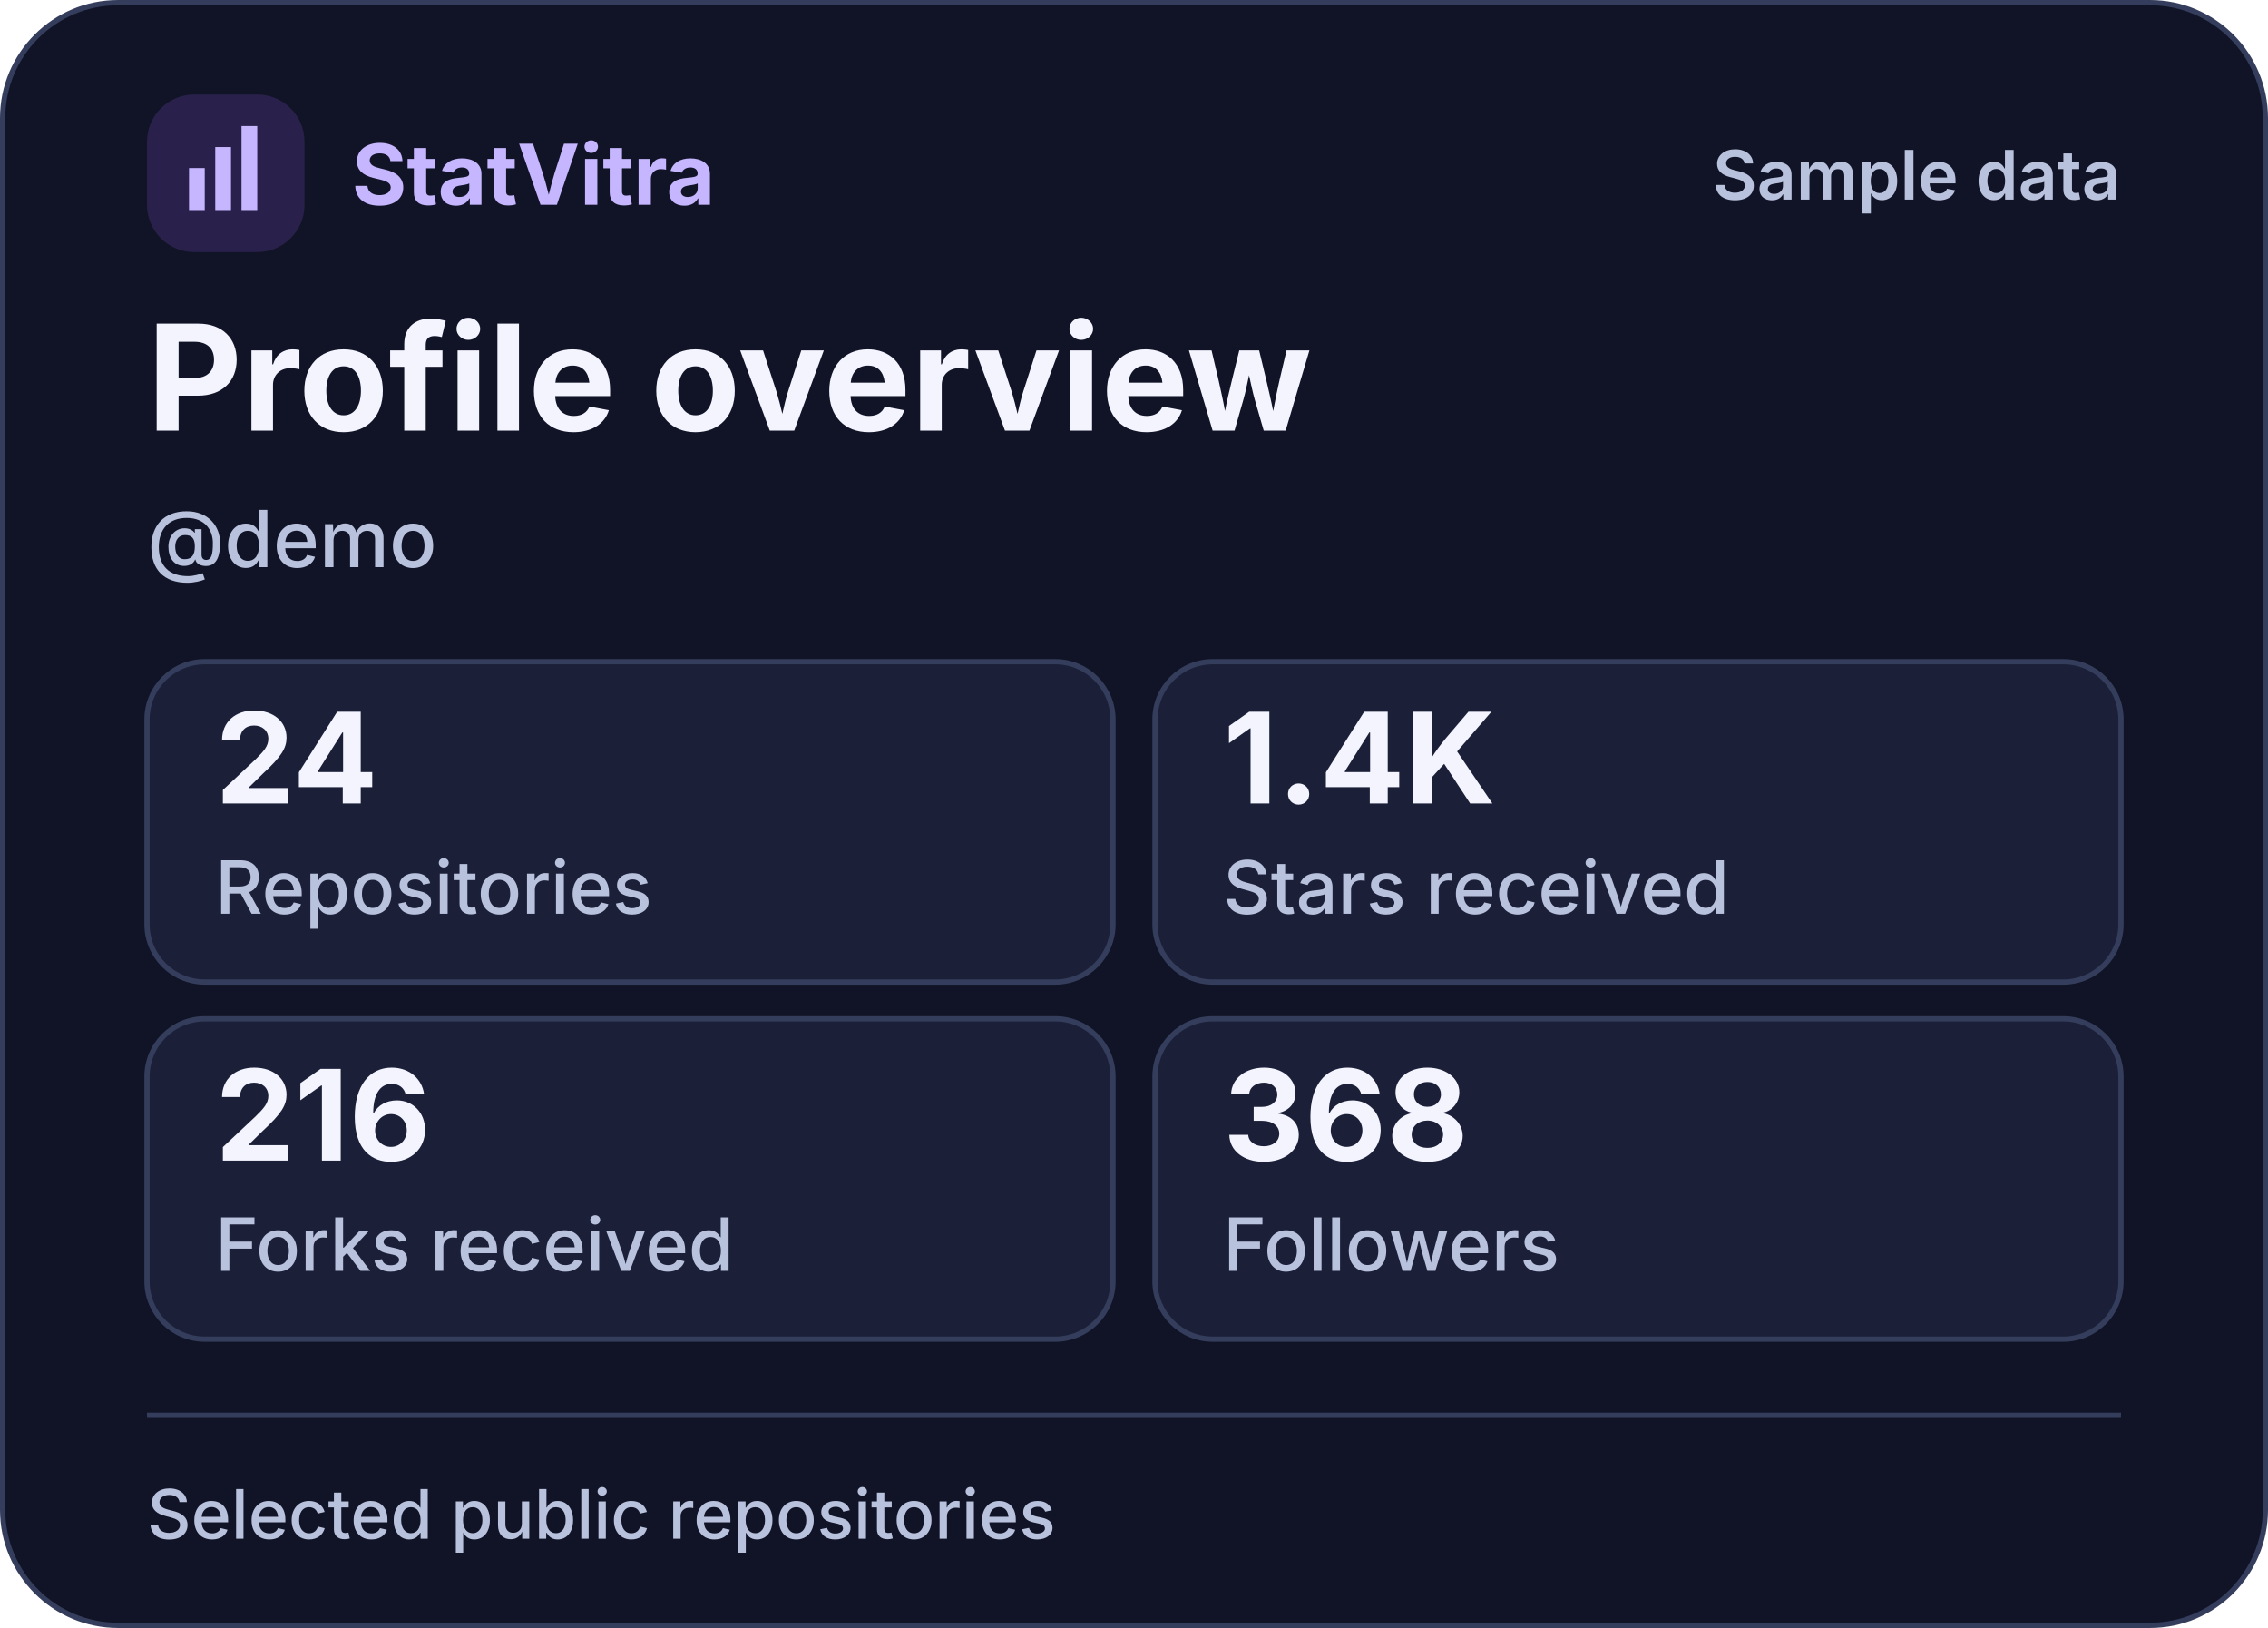
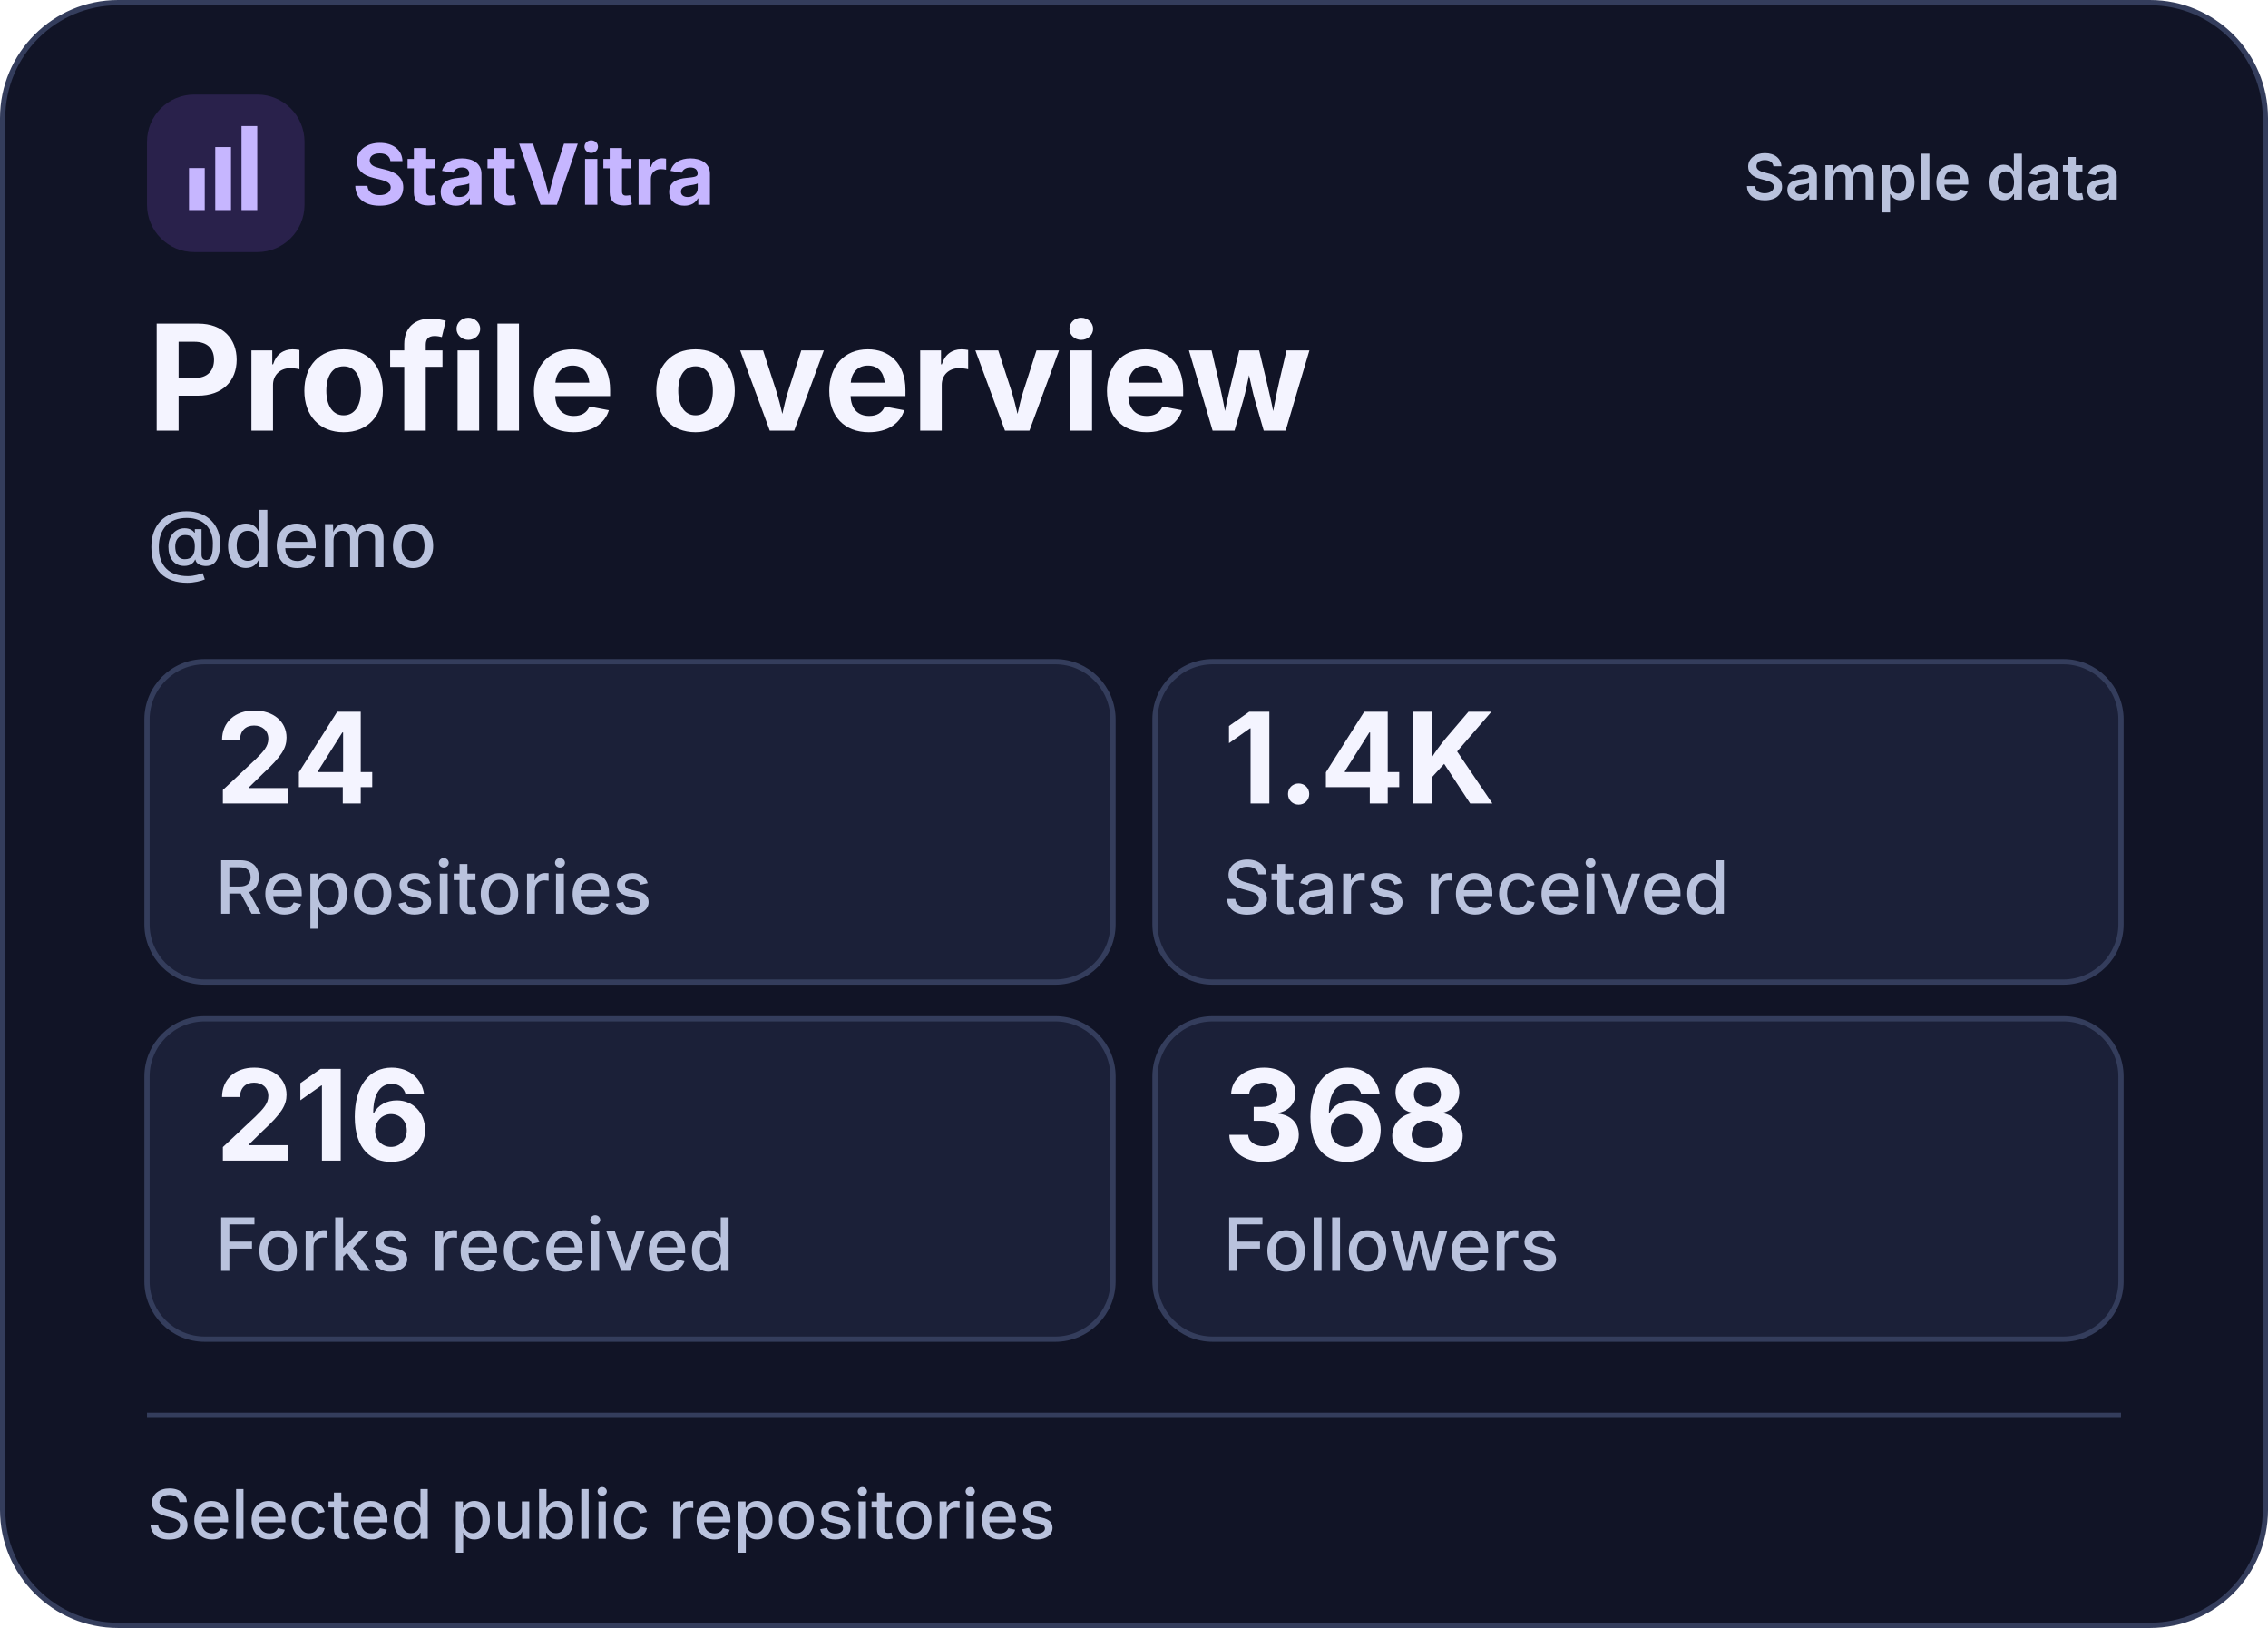
<svg xmlns="http://www.w3.org/2000/svg" width="432" height="310" viewBox="0 0 432 310" role="img" aria-labelledby="title description" xml:lang="en">
  <g font-family="system-ui, -apple-system, Segoe UI, sans-serif" font-variant-numeric="tabular-nums">
    <rect x="0.5" y="0.5" width="431" height="309" rx="22" fill="#111426" stroke="#343d5c" />
    <rect x="28" y="18" width="30" height="30" rx="9" fill="#29214b" stroke="none" />
    <path d="M36 32h3v8h-3zm5-4h3v12h-3zm5-4h3v16h-3z" fill="#c6b6ff" />
    <text x="67" y="39" font-size="16" font-weight="750" text-anchor="start" fill="#c6b6ff" unicode-bidi="plaintext">StatVitra</text>
-     <text x="404" y="38" font-size="13" font-weight="600" text-anchor="end" fill="#b9c2dd" unicode-bidi="plaintext">Sample data</text>
+     <text x="404" y="38" font-size="12" font-weight="600" text-anchor="end" fill="#b9c2dd" unicode-bidi="plaintext">Sample data</text>
    <text x="28" y="82" font-size="28" font-weight="750" text-anchor="start" fill="#f4f4ff" unicode-bidi="plaintext">Profile overview</text>
    <text x="28" y="108" font-size="15" font-weight="500" text-anchor="start" fill="#b9c2dd" unicode-bidi="plaintext">@demo</text>
-     <rect x="28" y="126" width="184" height="61" rx="11" fill="#1b2038" stroke="#343d5c" />
-     <text x="41" y="153" font-size="24" font-weight="750" text-anchor="start" fill="#f4f4ff" unicode-bidi="plaintext">24</text>
-     <text x="41" y="174" font-size="14" font-weight="500" text-anchor="start" fill="#b9c2dd" unicode-bidi="plaintext">Repositories</text>
-     <rect x="220" y="126" width="184" height="61" rx="11" fill="#1b2038" stroke="#343d5c" />
-     <text x="233" y="153" font-size="24" font-weight="750" text-anchor="start" fill="#f4f4ff" unicode-bidi="plaintext">1.4K</text>
-     <text x="233" y="174" font-size="14" font-weight="500" text-anchor="start" fill="#b9c2dd" unicode-bidi="plaintext">Stars received</text>
-     <rect x="28" y="194" width="184" height="61" rx="11" fill="#1b2038" stroke="#343d5c" />
-     <text x="41" y="221" font-size="24" font-weight="750" text-anchor="start" fill="#f4f4ff" unicode-bidi="plaintext">216</text>
-     <text x="41" y="242" font-size="14" font-weight="500" text-anchor="start" fill="#b9c2dd" unicode-bidi="plaintext">Forks received</text>
-     <rect x="220" y="194" width="184" height="61" rx="11" fill="#1b2038" stroke="#343d5c" />
-     <text x="233" y="221" font-size="24" font-weight="750" text-anchor="start" fill="#f4f4ff" unicode-bidi="plaintext">368</text>
-     <text x="233" y="242" font-size="14" font-weight="500" text-anchor="start" fill="#b9c2dd" unicode-bidi="plaintext">Followers</text>
+     <g transform="translate(0 0)">
+       <g class="content">
+         <rect x="28" y="126" width="184" height="61" rx="11" fill="#1b2038" stroke="#343d5c" />
+         <text x="41" y="153" font-size="24" font-weight="750" text-anchor="start" fill="#f4f4ff" unicode-bidi="plaintext">24</text>
+         <text x="41" y="174" font-size="14" font-weight="500" text-anchor="start" fill="#b9c2dd" unicode-bidi="plaintext">Repositories</text>
+         <rect x="220" y="126" width="184" height="61" rx="11" fill="#1b2038" stroke="#343d5c" />
+         <text x="233" y="153" font-size="24" font-weight="750" text-anchor="start" fill="#f4f4ff" unicode-bidi="plaintext">1.4K</text>
+         <text x="233" y="174" font-size="14" font-weight="500" text-anchor="start" fill="#b9c2dd" unicode-bidi="plaintext">Stars received</text>
+         <rect x="28" y="194" width="184" height="61" rx="11" fill="#1b2038" stroke="#343d5c" />
+         <text x="41" y="221" font-size="24" font-weight="750" text-anchor="start" fill="#f4f4ff" unicode-bidi="plaintext">216</text>
+         <text x="41" y="242" font-size="14" font-weight="500" text-anchor="start" fill="#b9c2dd" unicode-bidi="plaintext">Forks received</text>
+         <rect x="220" y="194" width="184" height="61" rx="11" fill="#1b2038" stroke="#343d5c" />
+         <text x="233" y="221" font-size="24" font-weight="750" text-anchor="start" fill="#f4f4ff" unicode-bidi="plaintext">368</text>
+         <text x="233" y="242" font-size="14" font-weight="500" text-anchor="start" fill="#b9c2dd" unicode-bidi="plaintext">Followers</text>
+       </g>
+     </g>
    <rect x="28" y="269" width="376" height="1" rx="0" fill="#343d5c" stroke="none" />
    <text x="28" y="293" font-size="13" font-weight="500" text-anchor="start" fill="#b9c2dd" unicode-bidi="plaintext">Selected public repositories</text>
  </g>
</svg>
